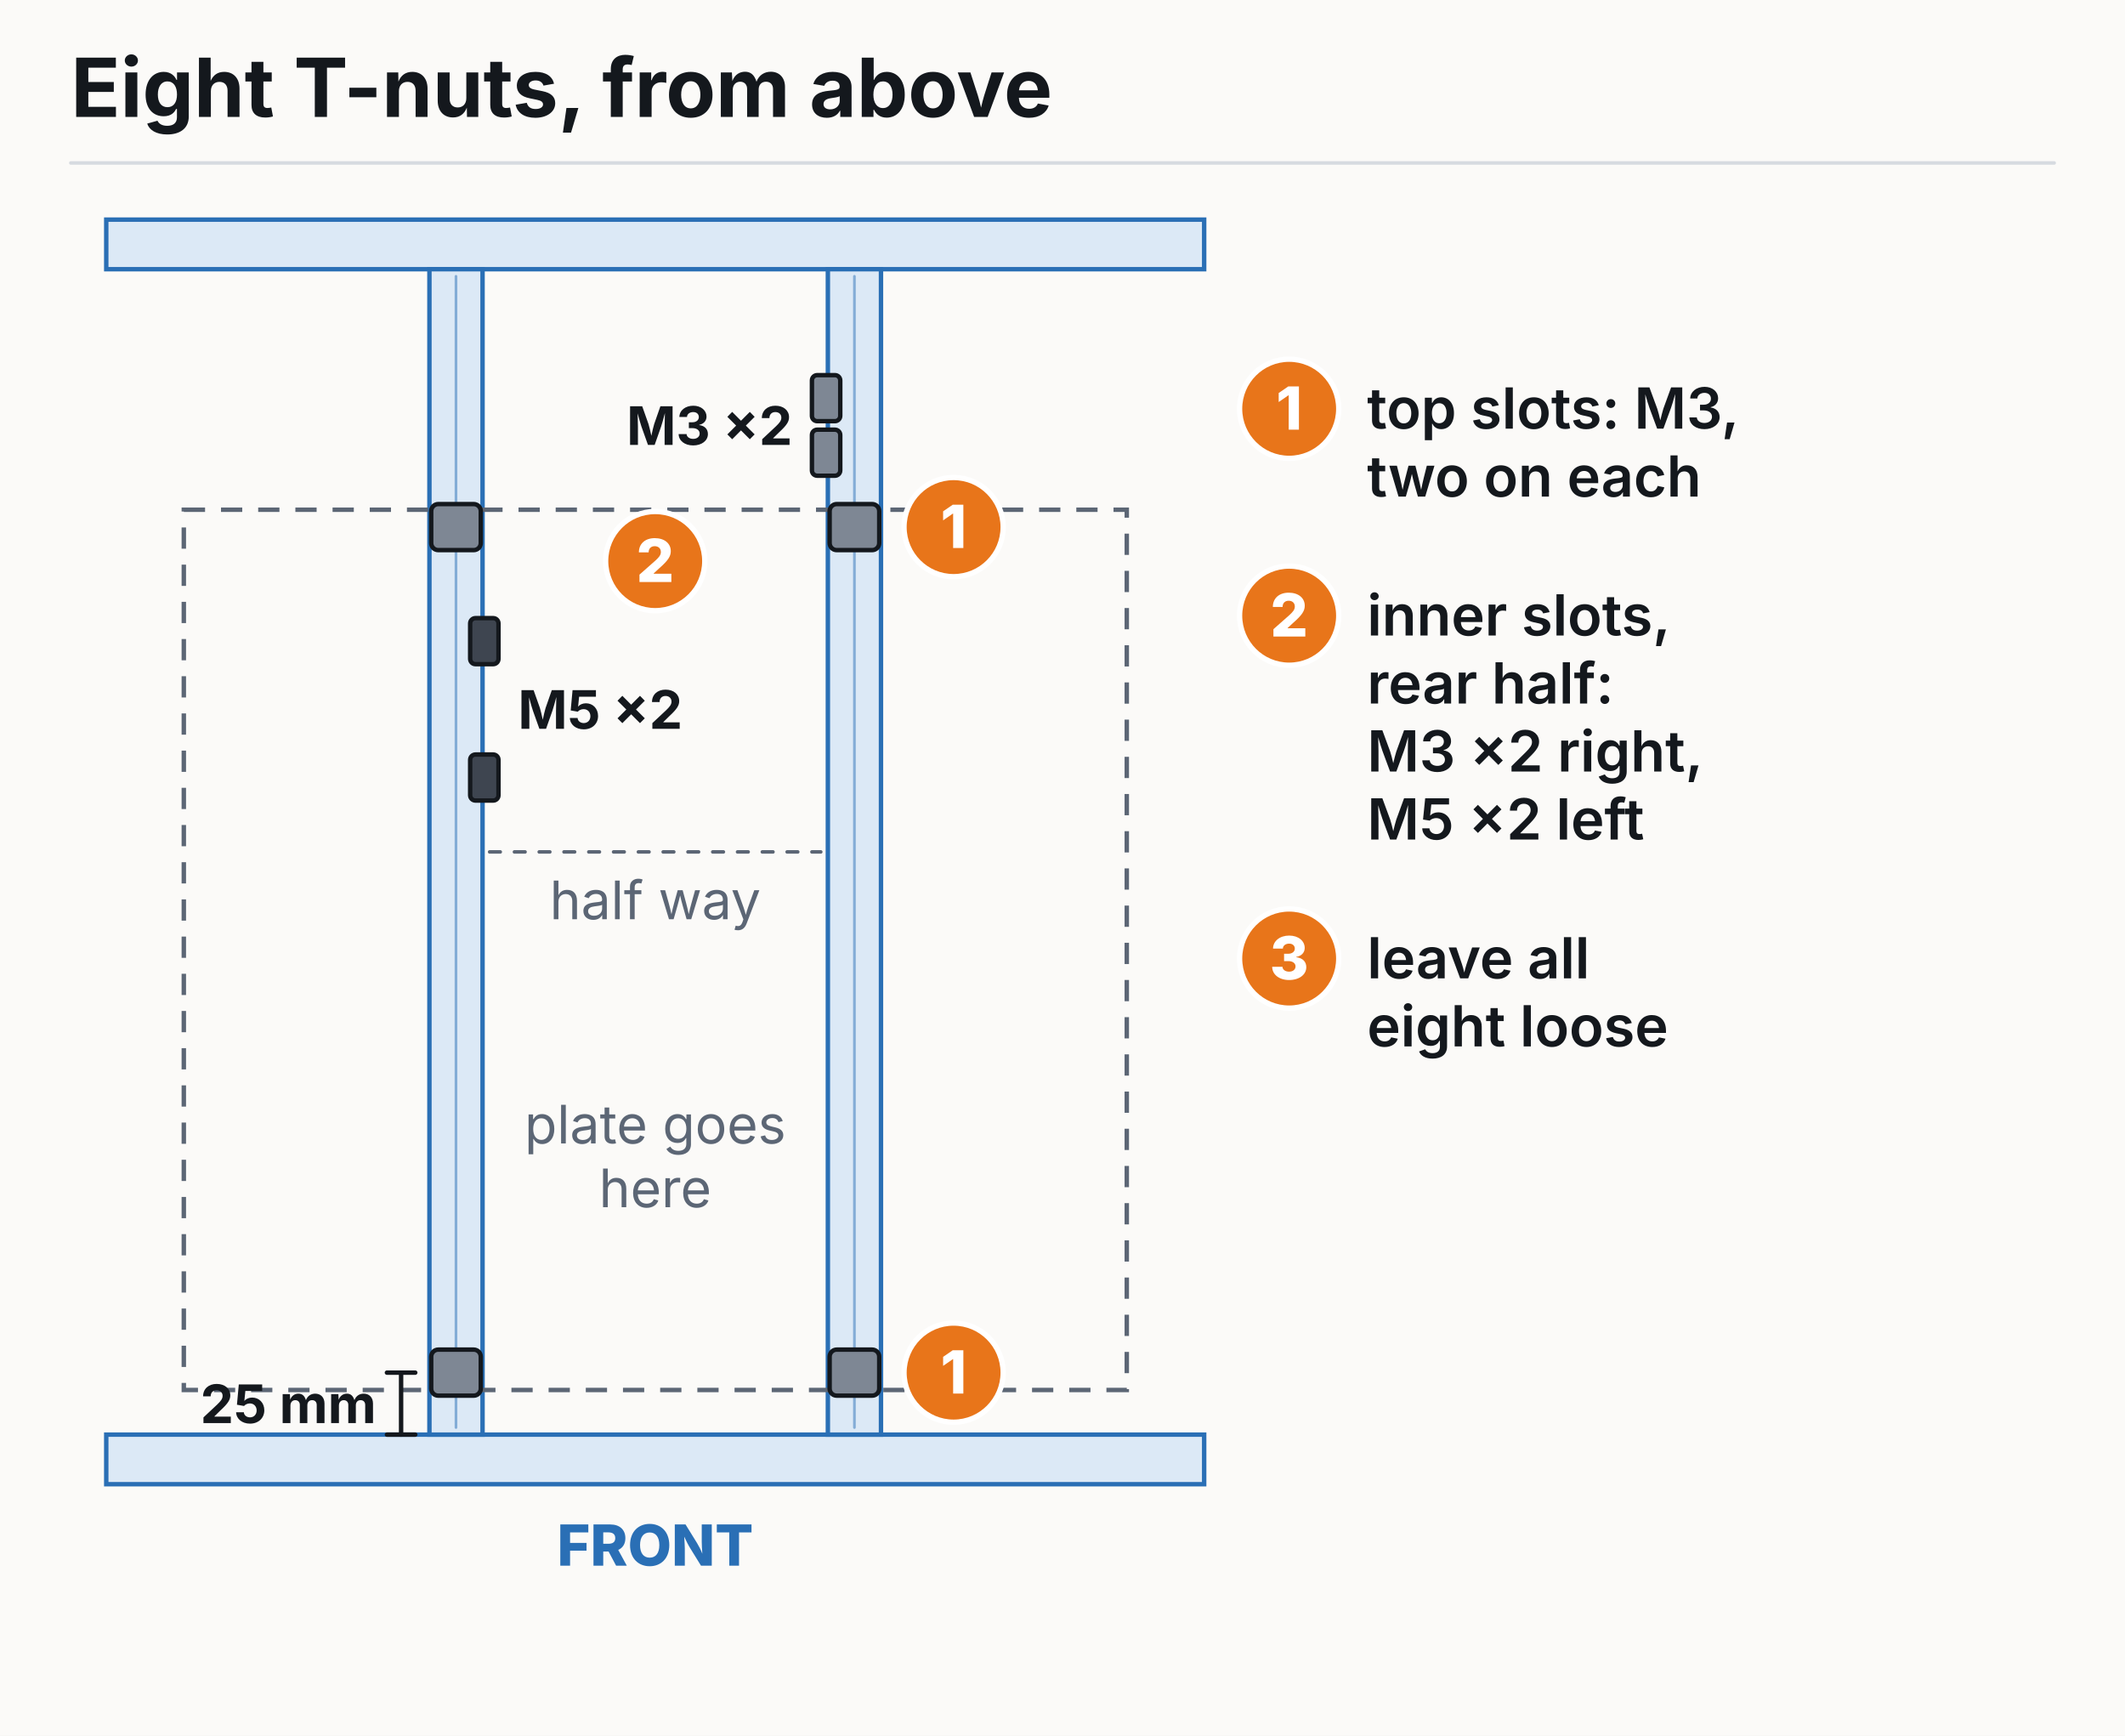
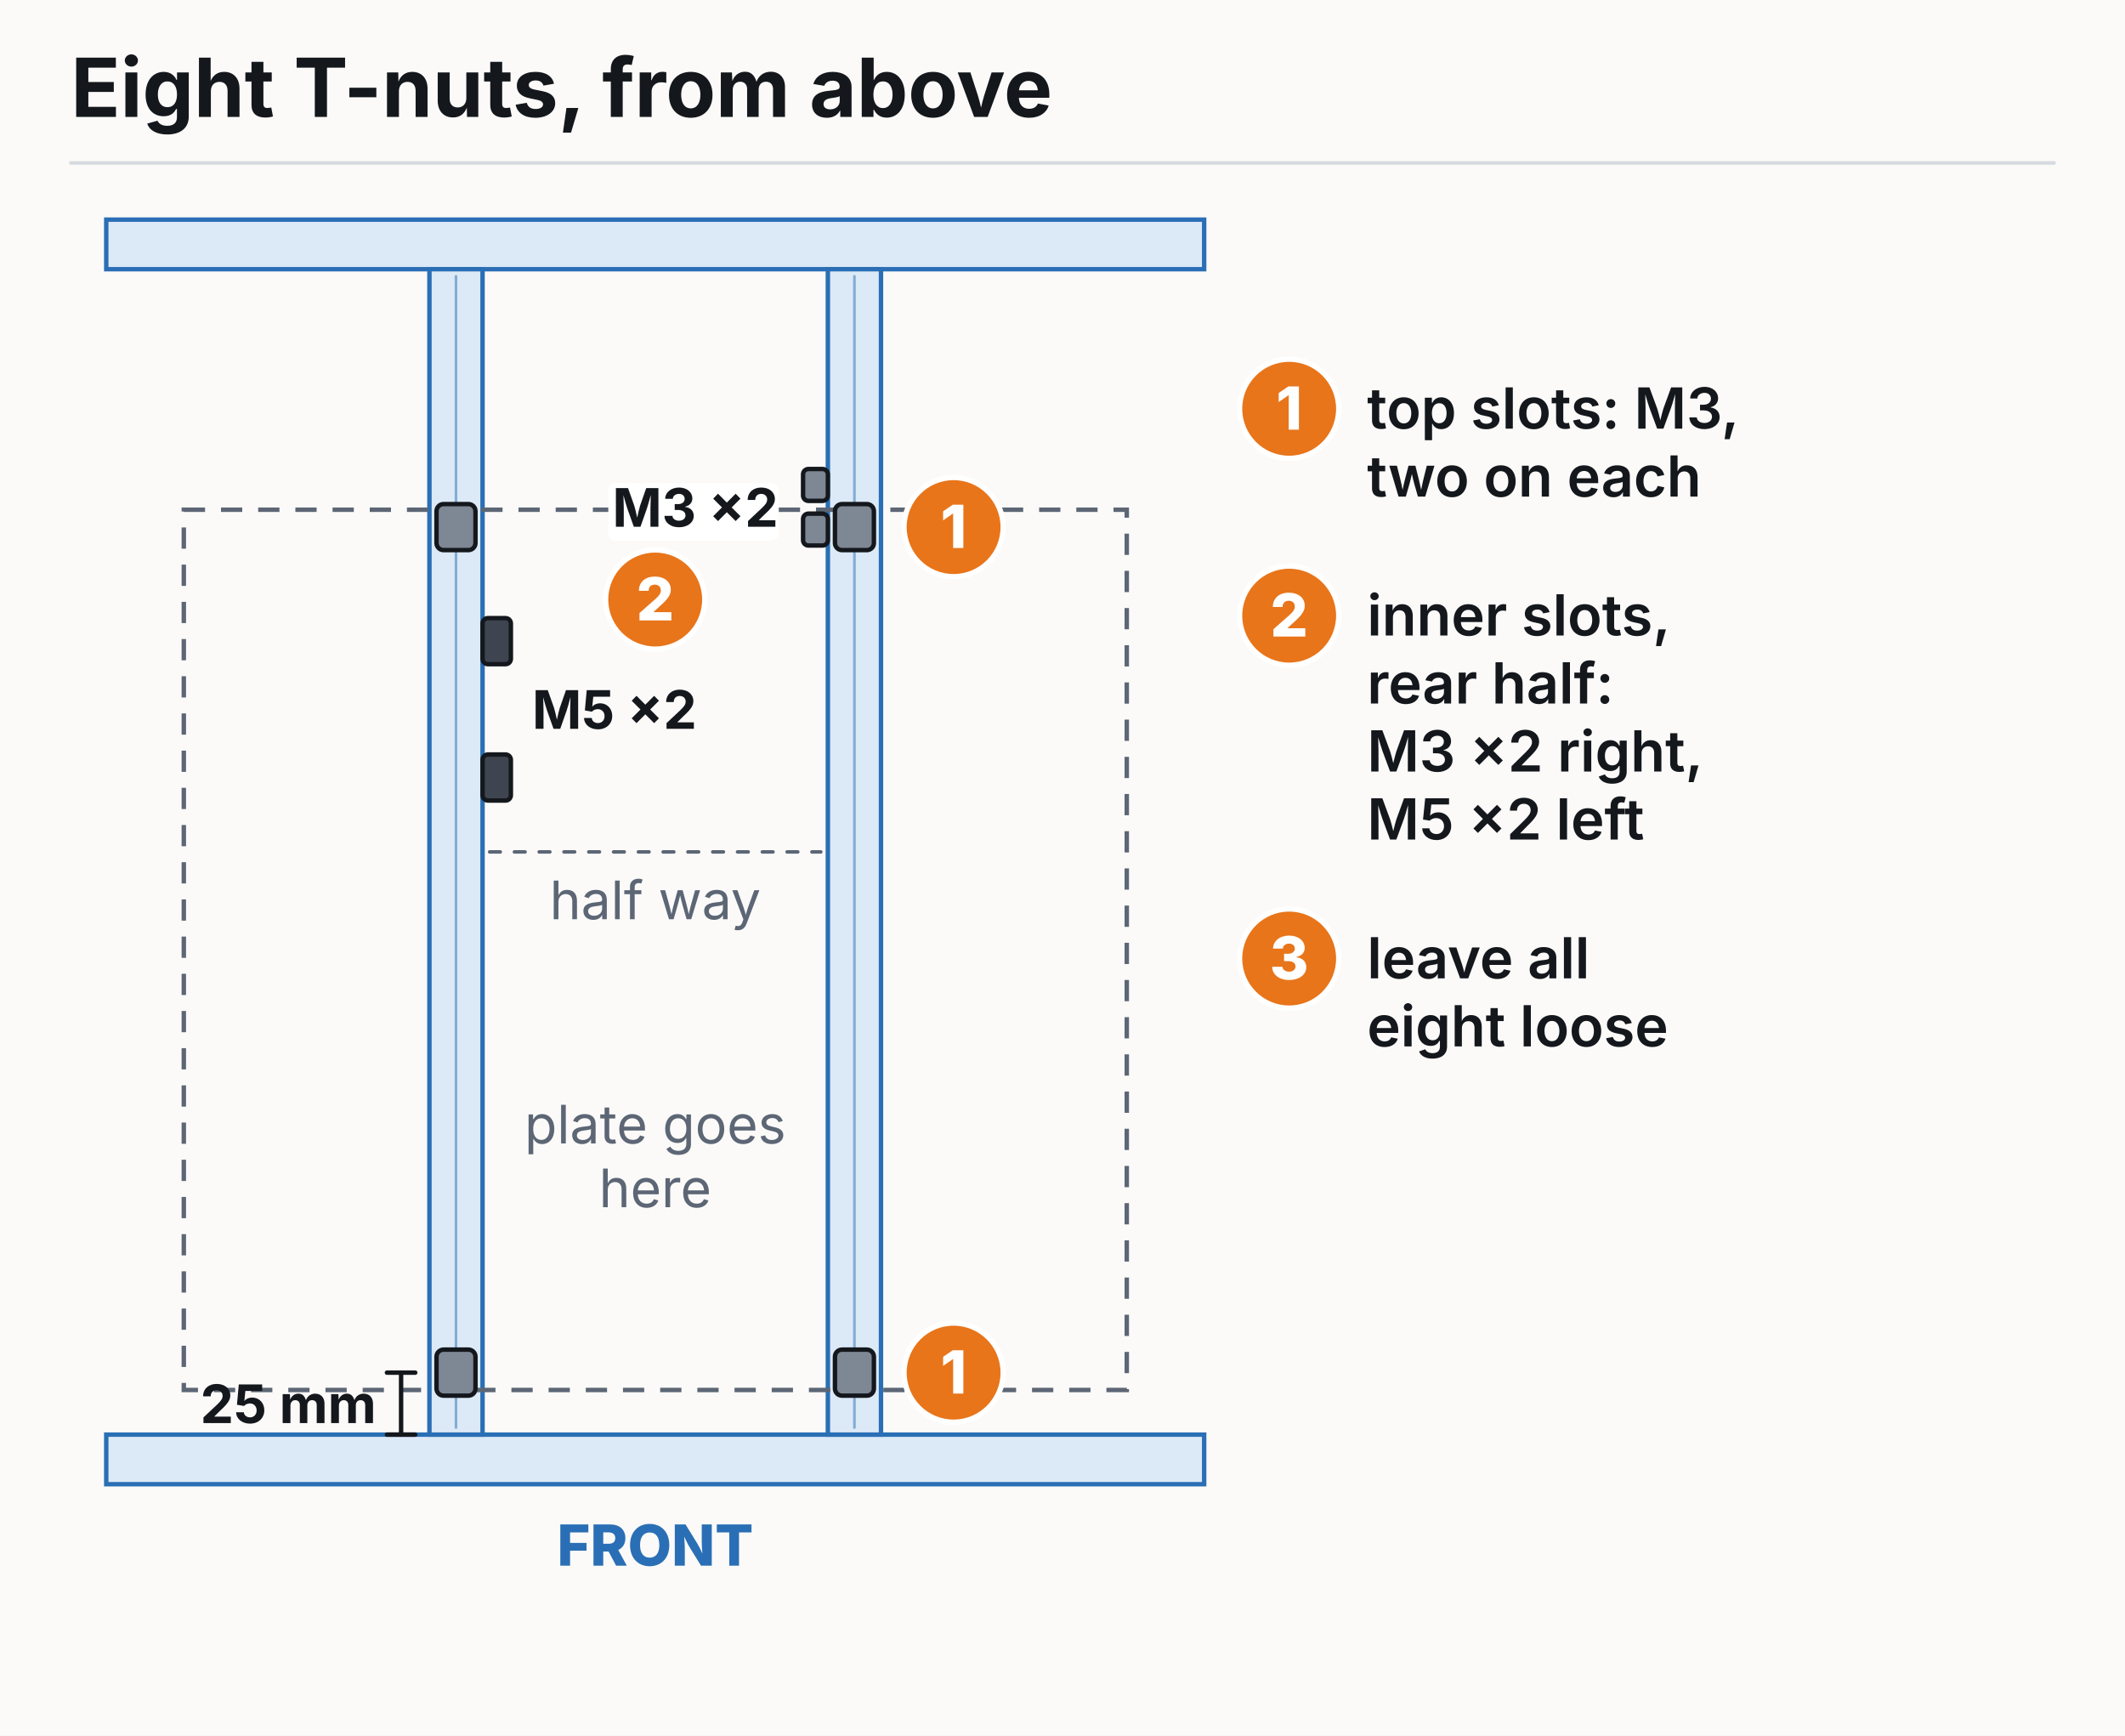
<svg xmlns="http://www.w3.org/2000/svg" viewBox="0 0 1200 980" width="1200" height="980" role="img" aria-label="The eight T-nuts in the bed extrusions, from above" style="color:#14181D">
  <defs>
    <marker id="arw" viewBox="0 0 10 10" refX="9" refY="5" markerWidth="7" markerHeight="7" orient="auto-start-reverse">
      <path d="M0,0 L10,5 L0,10 z" fill="#14181D" />
    </marker>
    <marker id="arwm" viewBox="0 0 10 10" refX="9" refY="5" markerWidth="7" markerHeight="7" orient="auto-start-reverse">
      <path d="M0,0 L10,5 L0,10 z" fill="#5C6675" />
    </marker>
    <marker id="arwa" viewBox="0 0 10 10" refX="9" refY="5" markerWidth="6.5" markerHeight="6.5" orient="auto-start-reverse">
      <path d="M0,0 L10,5 L0,10 z" fill="#0E8F86" />
    </marker>
    <marker id="arwb" viewBox="0 0 10 10" refX="9" refY="5" markerWidth="6.5" markerHeight="6.5" orient="auto-start-reverse">
      <path d="M0,0 L10,5 L0,10 z" fill="#7A4FD6" />
    </marker>
    <marker id="arwo" viewBox="0 0 10 10" refX="9" refY="5" markerWidth="7" markerHeight="7" orient="auto-start-reverse">
      <path d="M0,0 L10,5 L0,10 z" fill="#E8751A" />
    </marker>
    <marker id="arwr" viewBox="0 0 10 10" refX="9" refY="5" markerWidth="7" markerHeight="7" orient="auto-start-reverse">
      <path d="M0,0 L10,5 L0,10 z" fill="#C0392B" />
    </marker>
    <marker id="arwg" viewBox="0 0 10 10" refX="9" refY="5" markerWidth="7" markerHeight="7" orient="auto-start-reverse">
      <path d="M0,0 L10,5 L0,10 z" fill="#2E7D32" />
    </marker>
    <pattern id="hatch" width="7" height="7" patternTransform="rotate(45)" patternUnits="userSpaceOnUse">
      <line x1="0" y1="0" x2="0" y2="7" stroke="#9AA3AF" stroke-width="2.6" />
    </pattern>
  </defs>
  <rect width="1200" height="980" fill="#FBFAF8" />
  <text x="40.0" y="66.0" font-family="Inter, -apple-system, BlinkMacSystemFont, 'Segoe UI', Roboto, 'Helvetica Neue', Arial, sans-serif" font-size="46" font-weight="700" text-anchor="start" fill="currentColor" letter-spacing="0">Eight T-nuts, from above</text>
  <line x1="40.0" y1="92.0" x2="1160.0" y2="92.0" stroke="#D6DAE0" stroke-width="2" stroke-linecap="round" />
  <rect x="60.0" y="124.0" width="620.0" height="28.0" rx="0" fill="#DCE9F6" stroke="#2A6FB5" stroke-width="2.5" />
  <rect x="60.0" y="810.0" width="620.0" height="28.0" rx="0" fill="#DCE9F6" stroke="#2A6FB5" stroke-width="2.5" />
  <rect x="242.5" y="152.0" width="30.0" height="658.0" rx="0" fill="#DCE9F6" stroke="#2A6FB5" stroke-width="2.5" />
  <line x1="257.5" y1="156.0" x2="257.5" y2="806.0" stroke="#2A6FB5" stroke-width="1.5" stroke-linecap="round" opacity="0.5" />
  <rect x="467.5" y="152.0" width="30.0" height="658.0" rx="0" fill="#DCE9F6" stroke="#2A6FB5" stroke-width="2.5" />
  <line x1="482.5" y1="156.0" x2="482.5" y2="806.0" stroke="#2A6FB5" stroke-width="1.5" stroke-linecap="round" opacity="0.5" />
  <rect x="103.8" y="287.8" width="532.5" height="497.0" rx="0" fill="none" stroke="#5C6675" stroke-width="2.5" stroke-dasharray="12 9" />
  <text x="370.0" y="645.6" font-family="Inter, -apple-system, BlinkMacSystemFont, 'Segoe UI', Roboto, 'Helvetica Neue', Arial, sans-serif" font-size="30" font-weight="400" text-anchor="middle" fill="#5C6675" letter-spacing="0">plate goes</text>
  <text x="370.0" y="681.6" font-family="Inter, -apple-system, BlinkMacSystemFont, 'Segoe UI', Roboto, 'Helvetica Neue', Arial, sans-serif" font-size="30" font-weight="400" text-anchor="middle" fill="#5C6675" letter-spacing="0">here</text>
-   <rect x="243.5" y="762.0" width="28.0" height="26.0" rx="4" fill="#7E8794" stroke="#14181D" stroke-width="2.5" />
-   <rect x="468.5" y="762.0" width="28.0" height="26.0" rx="4" fill="#7E8794" stroke="#14181D" stroke-width="2.5" />
-   <rect x="243.5" y="284.6" width="28.0" height="26.0" rx="4" fill="#7E8794" stroke="#14181D" stroke-width="2.5" />
-   <rect x="468.5" y="284.6" width="28.0" height="26.0" rx="4" fill="#7E8794" stroke="#14181D" stroke-width="2.5" />
-   <rect x="458.5" y="211.8" width="16.0" height="26.0" rx="3" fill="#7E8794" stroke="#14181D" stroke-width="2.5" />
-   <rect x="458.5" y="242.6" width="16.0" height="26.0" rx="3" fill="#7E8794" stroke="#14181D" stroke-width="2.5" />
-   <rect x="265.5" y="349.0" width="16.0" height="26.0" rx="3" fill="#3E4550" stroke="#14181D" stroke-width="2.5" />
-   <rect x="265.5" y="426.0" width="16.0" height="26.0" rx="3" fill="#3E4550" stroke="#14181D" stroke-width="2.5" />
-   <text x="447.5" y="251.2" font-family="Inter, -apple-system, BlinkMacSystemFont, 'Segoe UI', Roboto, 'Helvetica Neue', Arial, sans-serif" font-size="30" font-weight="700" text-anchor="end" fill="currentColor" letter-spacing="0">M3 ×2</text>
-   <text x="292.5" y="411.5" font-family="Inter, -apple-system, BlinkMacSystemFont, 'Segoe UI', Roboto, 'Helvetica Neue', Arial, sans-serif" font-size="30" font-weight="700" text-anchor="start" fill="currentColor" letter-spacing="0">M5 ×2</text>
+   <rect x="246.5" y="762.0" width="22.0" height="26.0" rx="4" fill="#7E8794" stroke="#14181D" stroke-width="2.5" />
+   <rect x="471.5" y="762.0" width="22.0" height="26.0" rx="4" fill="#7E8794" stroke="#14181D" stroke-width="2.5" />
+   <rect x="246.5" y="284.6" width="22.0" height="26.0" rx="4" fill="#7E8794" stroke="#14181D" stroke-width="2.5" />
+   <rect x="471.5" y="284.6" width="22.0" height="26.0" rx="4" fill="#7E8794" stroke="#14181D" stroke-width="2.5" />
+   <rect x="453.5" y="264.8" width="14.0" height="18.0" rx="3" fill="#7E8794" stroke="#14181D" stroke-width="2.5" />
+   <rect x="453.5" y="290.0" width="14.0" height="18.0" rx="3" fill="#7E8794" stroke="#14181D" stroke-width="2.5" />
+   <rect x="272.5" y="349.0" width="16.0" height="26.0" rx="3" fill="#3E4550" stroke="#14181D" stroke-width="2.5" />
+   <rect x="272.5" y="426.0" width="16.0" height="26.0" rx="3" fill="#3E4550" stroke="#14181D" stroke-width="2.5" />
+   <rect x="343.5" y="272.8" width="96.0" height="32.4" rx="4" fill="#FFFFFF" stroke="none" stroke-width="0" />
+   <text x="439.5" y="297.4" font-family="Inter, -apple-system, BlinkMacSystemFont, 'Segoe UI', Roboto, 'Helvetica Neue', Arial, sans-serif" font-size="30" font-weight="700" text-anchor="end" fill="currentColor" letter-spacing="0">M3 ×2</text>
+   <text x="300.5" y="411.5" font-family="Inter, -apple-system, BlinkMacSystemFont, 'Segoe UI', Roboto, 'Helvetica Neue', Arial, sans-serif" font-size="30" font-weight="700" text-anchor="start" fill="currentColor" letter-spacing="0">M5 ×2</text>
  <line x1="276.5" y1="481.0" x2="463.5" y2="481.0" stroke="#5C6675" stroke-width="2" stroke-linecap="round" stroke-dasharray="6 8" />
  <text x="370.0" y="519.0" font-family="Inter, -apple-system, BlinkMacSystemFont, 'Segoe UI', Roboto, 'Helvetica Neue', Arial, sans-serif" font-size="30" font-weight="400" text-anchor="middle" fill="#5C6675" letter-spacing="0">half way</text>
  <line x1="226.5" y1="775.0" x2="226.5" y2="810.0" stroke="#14181D" stroke-width="2.5" stroke-linecap="round" />
  <line x1="218.5" y1="775.0" x2="234.5" y2="775.0" stroke="#14181D" stroke-width="2.5" stroke-linecap="round" />
  <line x1="218.5" y1="810.0" x2="234.5" y2="810.0" stroke="#14181D" stroke-width="2.5" stroke-linecap="round" />
  <text x="212.5" y="803.5" font-family="Inter, -apple-system, BlinkMacSystemFont, 'Segoe UI', Roboto, 'Helvetica Neue', Arial, sans-serif" font-size="30" font-weight="700" text-anchor="end" fill="currentColor" letter-spacing="0">25 mm</text>
  <text x="370.0" y="884.0" font-family="Inter, -apple-system, BlinkMacSystemFont, 'Segoe UI', Roboto, 'Helvetica Neue', Arial, sans-serif" font-size="32" font-weight="800" text-anchor="middle" fill="#2A6FB5" letter-spacing="0">FRONT</text>
  <circle cx="538.5" cy="775.0" r="28.0" fill="#E8751A" stroke="#FFFFFF" stroke-width="3" />
  <text x="538.5" y="786.8" font-family="Inter, -apple-system, BlinkMacSystemFont, 'Segoe UI', Roboto, 'Helvetica Neue', Arial, sans-serif" font-size="33.6" font-weight="800" text-anchor="middle" fill="#FFFFFF" letter-spacing="0">1</text>
  <circle cx="538.5" cy="297.6" r="28.0" fill="#E8751A" stroke="#FFFFFF" stroke-width="3" />
  <text x="538.5" y="309.4" font-family="Inter, -apple-system, BlinkMacSystemFont, 'Segoe UI', Roboto, 'Helvetica Neue', Arial, sans-serif" font-size="33.6" font-weight="800" text-anchor="middle" fill="#FFFFFF" letter-spacing="0">1</text>
-   <circle cx="370.0" cy="316.8" r="28.0" fill="#E8751A" stroke="#FFFFFF" stroke-width="3" />
-   <text x="370.0" y="328.6" font-family="Inter, -apple-system, BlinkMacSystemFont, 'Segoe UI', Roboto, 'Helvetica Neue', Arial, sans-serif" font-size="33.6" font-weight="800" text-anchor="middle" fill="#FFFFFF" letter-spacing="0">2</text>
+   <circle cx="370.0" cy="338.5" r="28.0" fill="#E8751A" stroke="#FFFFFF" stroke-width="3" />
+   <text x="370.0" y="350.3" font-family="Inter, -apple-system, BlinkMacSystemFont, 'Segoe UI', Roboto, 'Helvetica Neue', Arial, sans-serif" font-size="33.6" font-weight="800" text-anchor="middle" fill="#FFFFFF" letter-spacing="0">2</text>
  <circle cx="728.0" cy="230.8" r="28.0" fill="#E8751A" stroke="#FFFFFF" stroke-width="3" />
  <text x="728.0" y="242.6" font-family="Inter, -apple-system, BlinkMacSystemFont, 'Segoe UI', Roboto, 'Helvetica Neue', Arial, sans-serif" font-size="33.6" font-weight="800" text-anchor="middle" fill="#FFFFFF" letter-spacing="0">1</text>
  <text x="772.0" y="242.0" font-family="Inter, -apple-system, BlinkMacSystemFont, 'Segoe UI', Roboto, 'Helvetica Neue', Arial, sans-serif" font-size="32" font-weight="600" text-anchor="start" fill="currentColor" letter-spacing="0">top slots: M3,</text>
  <text x="772.0" y="280.4" font-family="Inter, -apple-system, BlinkMacSystemFont, 'Segoe UI', Roboto, 'Helvetica Neue', Arial, sans-serif" font-size="32" font-weight="600" text-anchor="start" fill="currentColor" letter-spacing="0">two on each</text>
  <circle cx="728.0" cy="347.6" r="28.0" fill="#E8751A" stroke="#FFFFFF" stroke-width="3" />
  <text x="728.0" y="359.4" font-family="Inter, -apple-system, BlinkMacSystemFont, 'Segoe UI', Roboto, 'Helvetica Neue', Arial, sans-serif" font-size="33.6" font-weight="800" text-anchor="middle" fill="#FFFFFF" letter-spacing="0">2</text>
  <text x="772.0" y="358.8" font-family="Inter, -apple-system, BlinkMacSystemFont, 'Segoe UI', Roboto, 'Helvetica Neue', Arial, sans-serif" font-size="32" font-weight="600" text-anchor="start" fill="currentColor" letter-spacing="0">inner slots,</text>
  <text x="772.0" y="397.2" font-family="Inter, -apple-system, BlinkMacSystemFont, 'Segoe UI', Roboto, 'Helvetica Neue', Arial, sans-serif" font-size="32" font-weight="600" text-anchor="start" fill="currentColor" letter-spacing="0">rear half:</text>
  <text x="772.0" y="435.6" font-family="Inter, -apple-system, BlinkMacSystemFont, 'Segoe UI', Roboto, 'Helvetica Neue', Arial, sans-serif" font-size="32" font-weight="600" text-anchor="start" fill="currentColor" letter-spacing="0">M3 ×2 right,</text>
  <text x="772.0" y="474.0" font-family="Inter, -apple-system, BlinkMacSystemFont, 'Segoe UI', Roboto, 'Helvetica Neue', Arial, sans-serif" font-size="32" font-weight="600" text-anchor="start" fill="currentColor" letter-spacing="0">M5 ×2 left</text>
  <circle cx="728.0" cy="541.2" r="28.0" fill="#E8751A" stroke="#FFFFFF" stroke-width="3" />
  <text x="728.0" y="553.0" font-family="Inter, -apple-system, BlinkMacSystemFont, 'Segoe UI', Roboto, 'Helvetica Neue', Arial, sans-serif" font-size="33.6" font-weight="800" text-anchor="middle" fill="#FFFFFF" letter-spacing="0">3</text>
  <text x="772.0" y="552.4" font-family="Inter, -apple-system, BlinkMacSystemFont, 'Segoe UI', Roboto, 'Helvetica Neue', Arial, sans-serif" font-size="32" font-weight="600" text-anchor="start" fill="currentColor" letter-spacing="0">leave all</text>
  <text x="772.0" y="590.8" font-family="Inter, -apple-system, BlinkMacSystemFont, 'Segoe UI', Roboto, 'Helvetica Neue', Arial, sans-serif" font-size="32" font-weight="600" text-anchor="start" fill="currentColor" letter-spacing="0">eight loose</text>
</svg>
